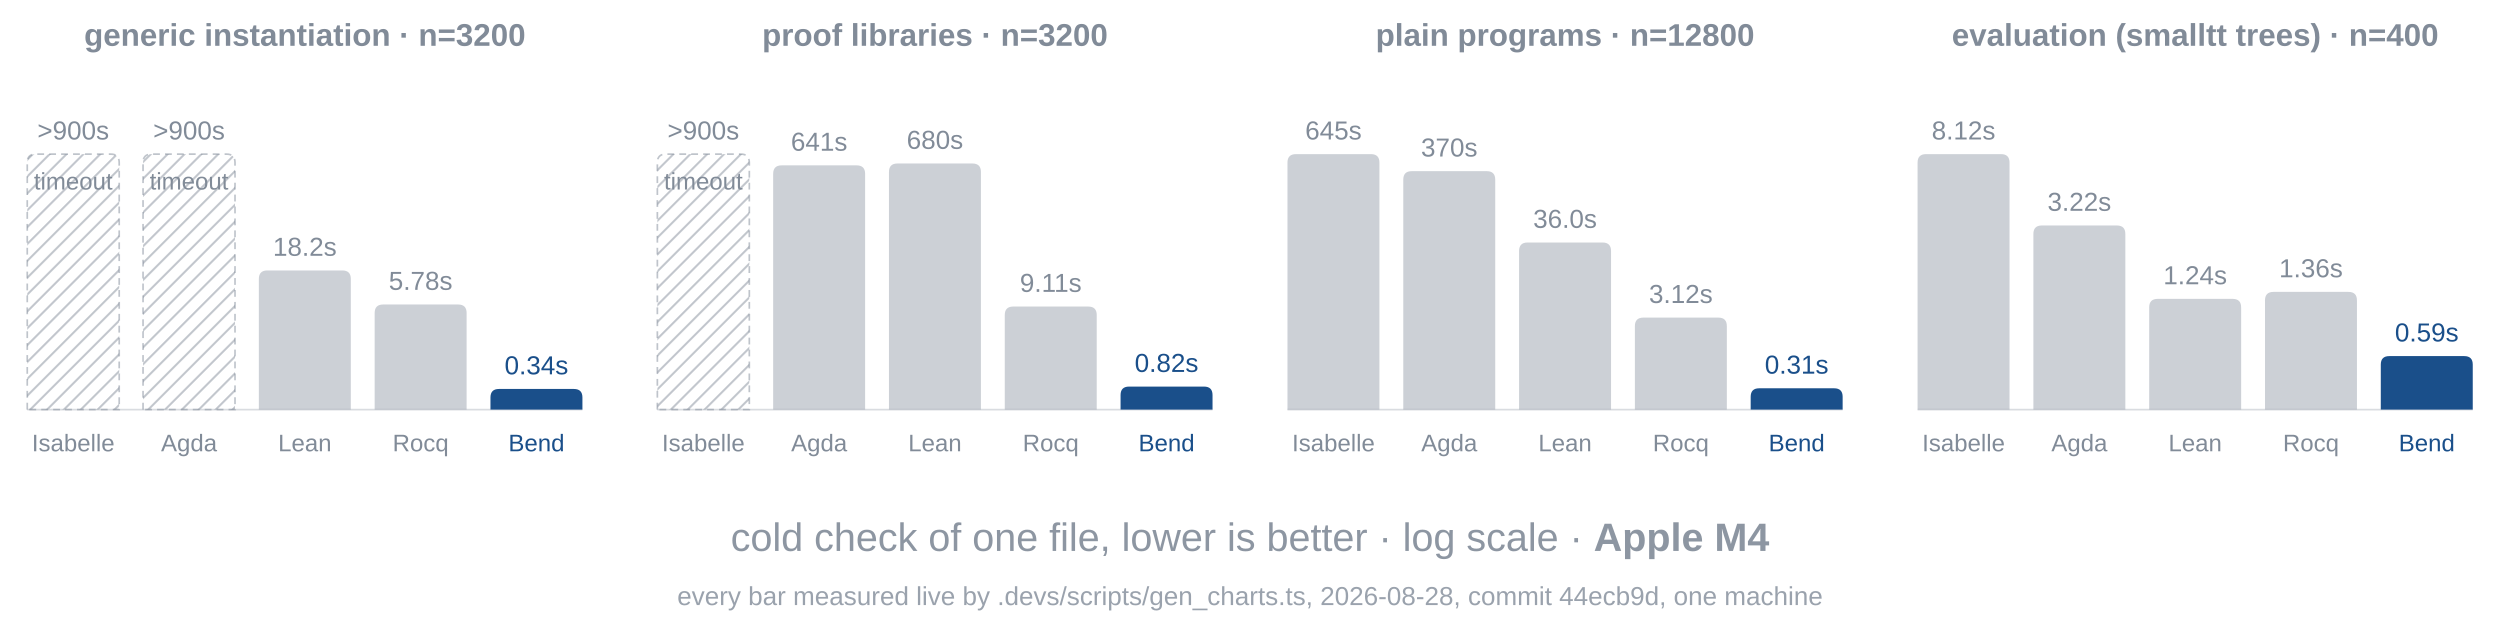
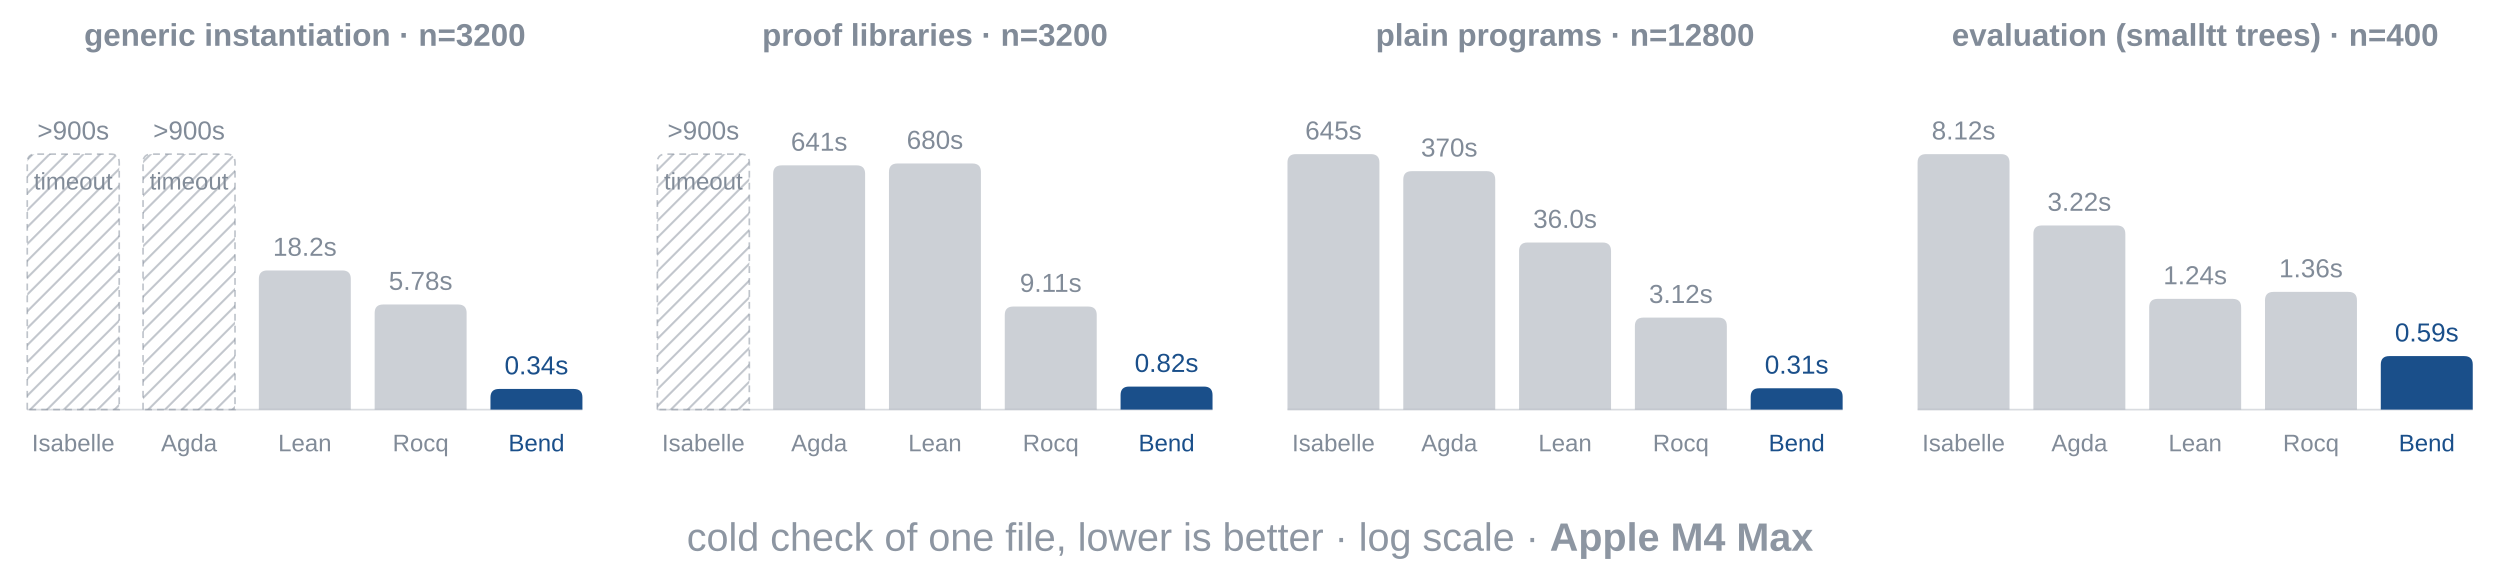
- <svg xmlns="http://www.w3.org/2000/svg" width="1468" height="370" viewBox="0 0 1468 370">
+ <svg xmlns="http://www.w3.org/2000/svg" width="1468" height="343" viewBox="0 0 1468 343">
  <style>
  text { font-family: -apple-system, 'Helvetica Neue', Arial, sans-serif; fill: #818b98; }
  .title { font-size: 18.4px; font-weight: 600; }
  .value { font-size: 15.3px; }
  .name  { font-size: 14.1px; }
  .note  { font-size: 23.2px; opacity: 0.9; }
-   .fine  { font-size: 15.3px; opacity: 0.8; }
</style>
  <pattern id="hatch" width="7" height="7" patternTransform="rotate(45)" patternUnits="userSpaceOnUse">
    <line x1="0" y1="0" x2="0" y2="7" stroke="#818b98" stroke-opacity="0.45" stroke-width="2.5" />
  </pattern>
  <text x="179" y="26.9" text-anchor="middle" class="title">generic instantiation · n=3200</text>
  <line x1="16" y1="240.527" x2="342" y2="240.527" stroke="#818b98" stroke-opacity="0.3" />
  <path d="M 16 240.5 L 16 95.5 Q 16 90.5 21 90.5 L 65 90.5 Q 70 90.5 70 95.5 L 70 240.5 Z" fill="url(#hatch)" stroke="#818b98" stroke-opacity="0.5" stroke-dasharray="4 3" />
  <text x="43" y="81.9" text-anchor="middle" class="value">&gt;900s</text>
  <text x="43" y="111.3" text-anchor="middle" class="name">timeout</text>
  <text x="43" y="265.0" text-anchor="middle" class="name">Isabelle</text>
  <path d="M 84 240.5 L 84 95.5 Q 84 90.5 89 90.5 L 133 90.5 Q 138 90.5 138 95.5 L 138 240.5 Z" fill="url(#hatch)" stroke="#818b98" stroke-opacity="0.5" stroke-dasharray="4 3" />
  <text x="111" y="81.9" text-anchor="middle" class="value">&gt;900s</text>
  <text x="111" y="111.3" text-anchor="middle" class="name">timeout</text>
  <text x="111" y="265.0" text-anchor="middle" class="name">Agda</text>
  <path d="M 152 240.5 L 152 163.8 Q 152 158.8 157 158.8 L 201 158.8 Q 206 158.8 206 163.8 L 206 240.5 Z" fill="#818b98" fill-opacity="0.4" />
  <text x="179" y="150.2" text-anchor="middle" class="value">18.2s</text>
  <text x="179" y="265.0" text-anchor="middle" class="name">Lean</text>
  <path d="M 220 240.5 L 220 183.8 Q 220 178.8 225 178.8 L 269 178.8 Q 274 178.8 274 183.8 L 274 240.5 Z" fill="#818b98" fill-opacity="0.4" />
  <text x="247" y="170.2" text-anchor="middle" class="value">5.78s</text>
  <text x="247" y="265.0" text-anchor="middle" class="name">Rocq</text>
  <path d="M 288 240.5 L 288 233.4 Q 288 228.4 293 228.4 L 337 228.4 Q 342 228.4 342 233.4 L 342 240.5 Z" fill="#1a4f8a" />
  <text x="315" y="219.8" text-anchor="middle" class="value" style="fill: #1a4f8a">0.34s</text>
  <text x="315" y="265.0" text-anchor="middle" class="name" style="fill: #1a4f8a">Bend</text>
  <text x="549" y="26.9" text-anchor="middle" class="title">proof libraries · n=3200</text>
  <line x1="386" y1="240.527" x2="712" y2="240.527" stroke="#818b98" stroke-opacity="0.3" />
  <path d="M 386 240.5 L 386 95.5 Q 386 90.5 391 90.5 L 435 90.5 Q 440 90.5 440 95.5 L 440 240.5 Z" fill="url(#hatch)" stroke="#818b98" stroke-opacity="0.5" stroke-dasharray="4 3" />
  <text x="413" y="81.9" text-anchor="middle" class="value">&gt;900s</text>
  <text x="413" y="111.3" text-anchor="middle" class="name">timeout</text>
  <text x="413" y="265.0" text-anchor="middle" class="name">Isabelle</text>
  <path d="M 454 240.5 L 454 102.1 Q 454 97.1 459 97.1 L 503 97.1 Q 508 97.1 508 102.1 L 508 240.5 Z" fill="#818b98" fill-opacity="0.4" />
  <text x="481" y="88.5" text-anchor="middle" class="value">641s</text>
  <text x="481" y="265.0" text-anchor="middle" class="name">Agda</text>
  <path d="M 522 240.5 L 522 101 Q 522 96 527 96 L 571 96 Q 576 96 576 101 L 576 240.5 Z" fill="#818b98" fill-opacity="0.4" />
  <text x="549" y="87.4" text-anchor="middle" class="value">680s</text>
  <text x="549" y="265.0" text-anchor="middle" class="name">Lean</text>
  <path d="M 590 240.5 L 590 185 Q 590 180 595 180 L 639 180 Q 644 180 644 185 L 644 240.5 Z" fill="#818b98" fill-opacity="0.4" />
  <text x="617" y="171.4" text-anchor="middle" class="value">9.11s</text>
  <text x="617" y="265.0" text-anchor="middle" class="name">Rocq</text>
  <path d="M 658 240.5 L 658 232 Q 658 227 663 227 L 707 227 Q 712 227 712 232 L 712 240.5 Z" fill="#1a4f8a" />
  <text x="685" y="218.4" text-anchor="middle" class="value" style="fill: #1a4f8a">0.82s</text>
  <text x="685" y="265.0" text-anchor="middle" class="name" style="fill: #1a4f8a">Bend</text>
  <text x="919" y="26.9" text-anchor="middle" class="title">plain programs · n=12800</text>
  <line x1="756" y1="240.527" x2="1082" y2="240.527" stroke="#818b98" stroke-opacity="0.3" />
  <path d="M 756 240.5 L 756 95.5 Q 756 90.5 761 90.5 L 805 90.5 Q 810 90.5 810 95.5 L 810 240.5 Z" fill="#818b98" fill-opacity="0.4" />
  <text x="783" y="81.9" text-anchor="middle" class="value">645s</text>
  <text x="783" y="265.0" text-anchor="middle" class="name">Isabelle</text>
  <path d="M 824 240.5 L 824 105.5 Q 824 100.5 829 100.5 L 873 100.5 Q 878 100.5 878 105.5 L 878 240.5 Z" fill="#818b98" fill-opacity="0.4" />
  <text x="851" y="91.9" text-anchor="middle" class="value">370s</text>
  <text x="851" y="265.0" text-anchor="middle" class="name">Agda</text>
  <path d="M 892 240.5 L 892 147.4 Q 892 142.4 897 142.4 L 941 142.4 Q 946 142.4 946 147.4 L 946 240.5 Z" fill="#818b98" fill-opacity="0.4" />
  <text x="919" y="133.8" text-anchor="middle" class="value">36.0s</text>
  <text x="919" y="265.0" text-anchor="middle" class="name">Lean</text>
  <path d="M 960 240.5 L 960 191.5 Q 960 186.5 965 186.5 L 1009 186.5 Q 1014 186.5 1014 191.5 L 1014 240.5 Z" fill="#818b98" fill-opacity="0.4" />
  <text x="987" y="177.9" text-anchor="middle" class="value">3.12s</text>
  <text x="987" y="265.0" text-anchor="middle" class="name">Rocq</text>
  <path d="M 1028 240.5 L 1028 233 Q 1028 228 1033 228 L 1077 228 Q 1082 228 1082 233 L 1082 240.5 Z" fill="#1a4f8a" />
  <text x="1055" y="219.4" text-anchor="middle" class="value" style="fill: #1a4f8a">0.31s</text>
  <text x="1055" y="265.0" text-anchor="middle" class="name" style="fill: #1a4f8a">Bend</text>
  <text x="1289" y="26.9" text-anchor="middle" class="title">evaluation (smalltt trees) · n=400</text>
  <line x1="1126" y1="240.527" x2="1452" y2="240.527" stroke="#818b98" stroke-opacity="0.3" />
  <path d="M 1126 240.5 L 1126 95.5 Q 1126 90.5 1131 90.5 L 1175 90.5 Q 1180 90.5 1180 95.5 L 1180 240.5 Z" fill="#818b98" fill-opacity="0.4" />
  <text x="1153" y="81.9" text-anchor="middle" class="value">8.12s</text>
  <text x="1153" y="265.0" text-anchor="middle" class="name">Isabelle</text>
  <path d="M 1194 240.5 L 1194 137.4 Q 1194 132.4 1199 132.4 L 1243 132.4 Q 1248 132.4 1248 137.4 L 1248 240.5 Z" fill="#818b98" fill-opacity="0.4" />
  <text x="1221" y="123.8" text-anchor="middle" class="value">3.22s</text>
  <text x="1221" y="265.0" text-anchor="middle" class="name">Agda</text>
  <path d="M 1262 240.5 L 1262 180.5 Q 1262 175.5 1267 175.5 L 1311 175.5 Q 1316 175.5 1316 180.5 L 1316 240.5 Z" fill="#818b98" fill-opacity="0.4" />
  <text x="1289" y="166.9" text-anchor="middle" class="value">1.24s</text>
  <text x="1289" y="265.0" text-anchor="middle" class="name">Lean</text>
  <path d="M 1330 240.5 L 1330 176.4 Q 1330 171.4 1335 171.4 L 1379 171.4 Q 1384 171.4 1384 176.4 L 1384 240.5 Z" fill="#818b98" fill-opacity="0.4" />
  <text x="1357" y="162.8" text-anchor="middle" class="value">1.36s</text>
  <text x="1357" y="265.0" text-anchor="middle" class="name">Rocq</text>
  <path d="M 1398 240.5 L 1398 214.1 Q 1398 209.1 1403 209.1 L 1447 209.1 Q 1452 209.1 1452 214.1 L 1452 240.5 Z" fill="#1a4f8a" />
  <text x="1425" y="200.5" text-anchor="middle" class="value" style="fill: #1a4f8a">0.59s</text>
  <text x="1425" y="265.0" text-anchor="middle" class="name" style="fill: #1a4f8a">Bend</text>
-   <text x="734" y="323.5" text-anchor="middle" class="note">cold check of one file, lower is better · log scale · <tspan font-weight="bold">Apple M4</tspan>
+   <text x="734" y="323.4" text-anchor="middle" class="note">cold check of one file, lower is better · log scale · <tspan font-weight="bold">Apple M4 Max</tspan>
  </text>
-   <text x="734" y="355.3" text-anchor="middle" class="fine">every bar measured live by .devs/scripts/gen_charts.ts, 2026-08-28, commit 44ecb9d, one machine</text>
</svg>
